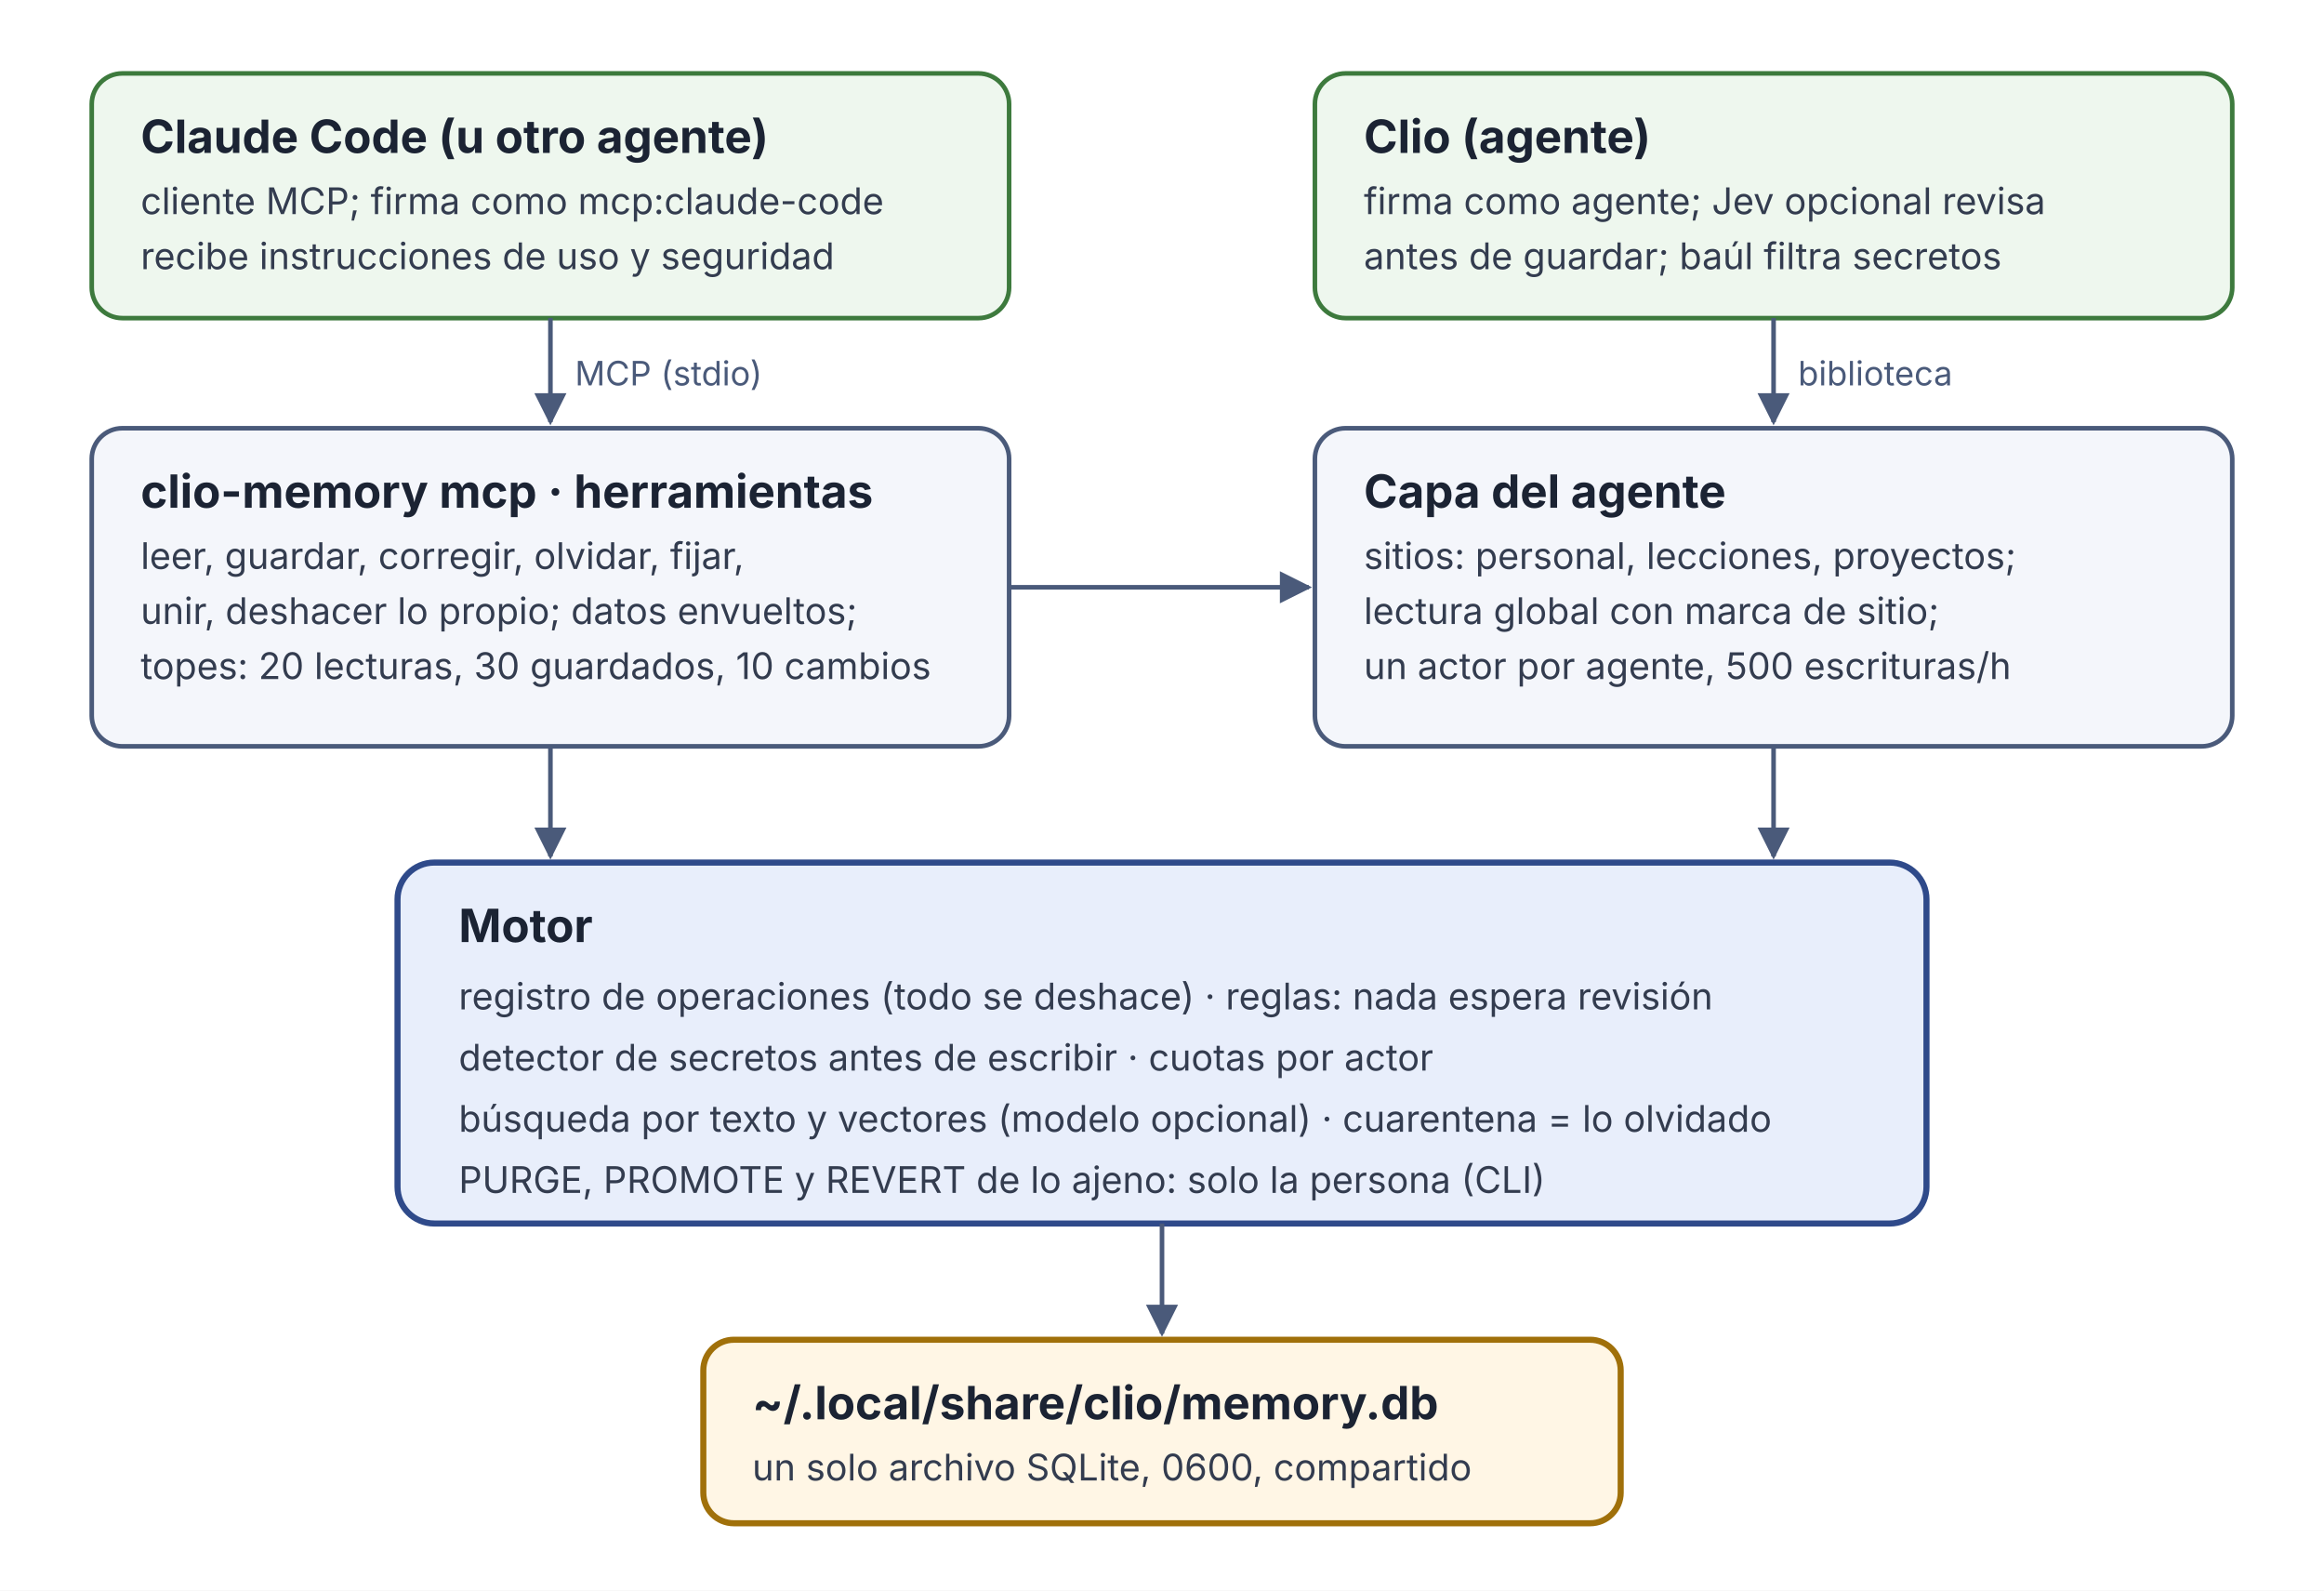
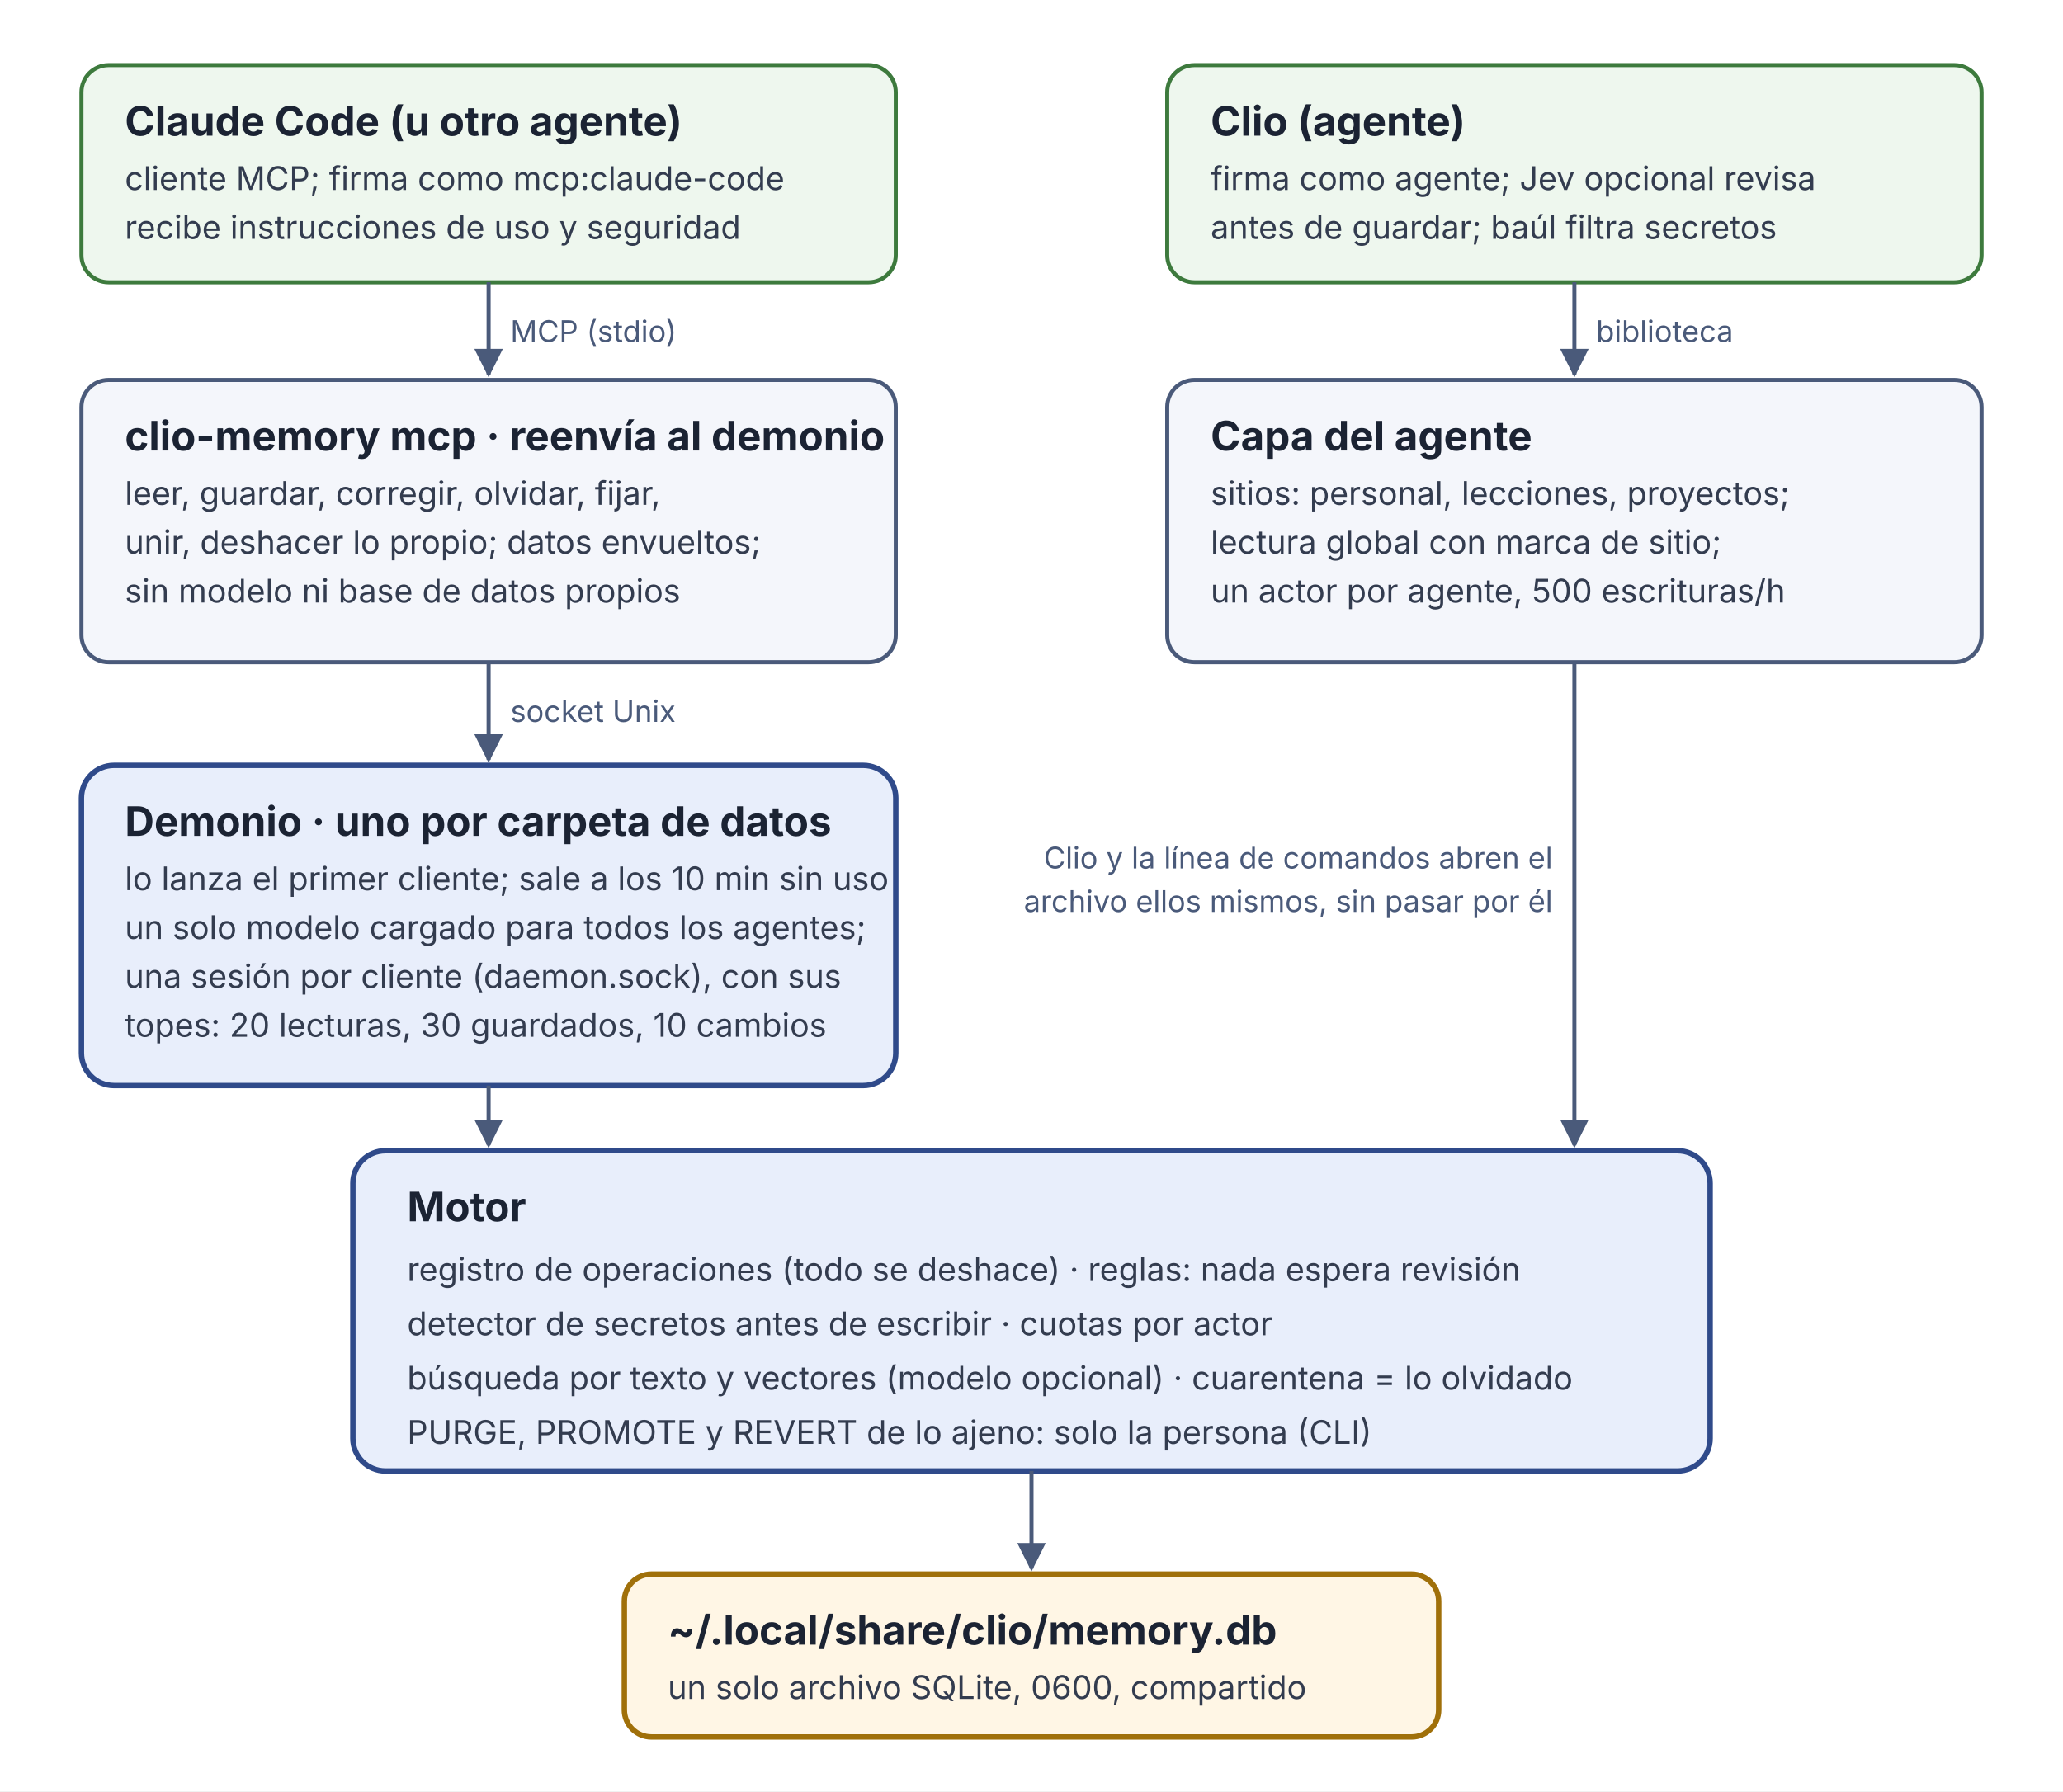
- <svg xmlns="http://www.w3.org/2000/svg" viewBox="0 0 760 520" font-family="system-ui, -apple-system, Segoe UI, sans-serif" role="img" aria-labelledby="t d">
+ <svg xmlns="http://www.w3.org/2000/svg" viewBox="0 0 760 660" font-family="system-ui, -apple-system, Segoe UI, sans-serif" role="img" aria-labelledby="t d">
  <style>
    .bg { fill: #ffffff; }
    .box { fill: #f4f6fb; stroke: #4a5a7a; stroke-width: 1.5; }
    .core { fill: #e8eefb; stroke: #2f4a8a; stroke-width: 2; }
    .file { fill: #fff6e5; stroke: #a0700a; stroke-width: 2; }
    .ext { fill: #eef7ee; stroke: #3d7a3d; stroke-width: 1.5; }
    .h { font-size: 15px; font-weight: 700; fill: #1b2333; }
    .s { font-size: 12px; fill: #333c4f; }
    .ln { stroke: #4a5a7a; stroke-width: 1.5; fill: none; }
    .lab { font-size: 11px; fill: #4a5a7a; }
    @media (prefers-color-scheme: dark) {
      .bg { fill: #14171f; }
      .box { fill: #1d2230; stroke: #8fa0c8; }
      .core { fill: #1d2840; stroke: #9db4ee; }
      .file { fill: #2e2614; stroke: #e0b04a; }
      .ext { fill: #1b2a1d; stroke: #7cc27c; }
      .h { fill: #eef1f8; }
      .s { fill: #c8cfdd; }
      .ln { stroke: #8fa0c8; }
      .lab { fill: #8fa0c8; }
    }
  </style>
  <defs>
    <marker id="a" viewBox="0 0 10 10" refX="9" refY="5" markerWidth="7" markerHeight="7" orient="auto-start-reverse">
      <path d="M0 0 L10 5 L0 10 z" fill="#4a5a7a" />
    </marker>
  </defs>
-   <rect class="bg" width="760" height="520" />
+   <rect class="bg" width="760" height="660" />
  <rect class="ext" x="30" y="24" width="300" height="80" rx="10" />
  <text class="h" x="46" y="50">Claude Code (u otro agente)</text>
  <text class="s" x="46" y="70">cliente MCP; firma como mcp:claude-code</text>
  <text class="s" x="46" y="88">recibe instrucciones de uso y seguridad</text>
  <rect class="ext" x="430" y="24" width="300" height="80" rx="10" />
  <text class="h" x="446" y="50">Clio (agente)</text>
  <text class="s" x="446" y="70">firma como agente; Jev opcional revisa</text>
  <text class="s" x="446" y="88">antes de guardar; baúl filtra secretos</text>
  <rect class="box" x="30" y="140" width="300" height="104" rx="10" />
-   <text class="h" x="46" y="166">clio-memory mcp · herramientas</text>
+   <text class="h" x="46" y="166">clio-memory mcp · reenvía al demonio</text>
  <text class="s" x="46" y="186">leer, guardar, corregir, olvidar, fijar,</text>
  <text class="s" x="46" y="204">unir, deshacer lo propio; datos envueltos;</text>
-   <text class="s" x="46" y="222">topes: 20 lecturas, 30 guardados, 10 cambios</text>
+   <text class="s" x="46" y="222">sin modelo ni base de datos propios</text>
  <rect class="box" x="430" y="140" width="300" height="104" rx="10" />
  <text class="h" x="446" y="166">Capa del agente</text>
  <text class="s" x="446" y="186">sitios: personal, lecciones, proyectos;</text>
  <text class="s" x="446" y="204">lectura global con marca de sitio;</text>
  <text class="s" x="446" y="222">un actor por agente, 500 escrituras/h</text>
-   <rect class="core" x="130" y="282" width="500" height="118" rx="12" />
-   <text class="h" x="150" y="308">Motor</text>
-   <text class="s" x="150" y="330">registro de operaciones (todo se deshace) · reglas: nada espera revisión</text>
-   <text class="s" x="150" y="350">detector de secretos antes de escribir · cuotas por actor</text>
-   <text class="s" x="150" y="370">búsqueda por texto y vectores (modelo opcional) · cuarentena = lo olvidado</text>
-   <text class="s" x="150" y="390">PURGE, PROMOTE y REVERT de lo ajeno: solo la persona (CLI)</text>
-   <rect class="file" x="230" y="438" width="300" height="60" rx="10" />
-   <text class="h" x="246" y="464">~/.local/share/clio/memory.db</text>
-   <text class="s" x="246" y="484">un solo archivo SQLite, 0600, compartido</text>
+   <rect class="core" x="30" y="282" width="300" height="118" rx="12" />
+   <text class="h" x="46" y="308">Demonio · uno por carpeta de datos</text>
+   <text class="s" x="46" y="328">lo lanza el primer cliente; sale a los 10 min sin uso</text>
+   <text class="s" x="46" y="346">un solo modelo cargado para todos los agentes;</text>
+   <text class="s" x="46" y="364">una sesión por cliente (daemon.sock), con sus</text>
+   <text class="s" x="46" y="382">topes: 20 lecturas, 30 guardados, 10 cambios</text>
+   <text class="lab" x="572" y="320" text-anchor="end">Clio y la línea de comandos abren el</text>
+   <text class="lab" x="572" y="336" text-anchor="end">archivo ellos mismos, sin pasar por él</text>
+   <rect class="core" x="130" y="424" width="500" height="118" rx="12" />
+   <text class="h" x="150" y="450">Motor</text>
+   <text class="s" x="150" y="472">registro de operaciones (todo se deshace) · reglas: nada espera revisión</text>
+   <text class="s" x="150" y="492">detector de secretos antes de escribir · cuotas por actor</text>
+   <text class="s" x="150" y="512">búsqueda por texto y vectores (modelo opcional) · cuarentena = lo olvidado</text>
+   <text class="s" x="150" y="532">PURGE, PROMOTE y REVERT de lo ajeno: solo la persona (CLI)</text>
+   <rect class="file" x="230" y="580" width="300" height="60" rx="10" />
+   <text class="h" x="246" y="606">~/.local/share/clio/memory.db</text>
+   <text class="s" x="246" y="626">un solo archivo SQLite, 0600, compartido</text>
  <path class="ln" d="M180 104 V138" marker-end="url(#a)" />
  <text class="lab" x="188" y="126">MCP (stdio)</text>
  <path class="ln" d="M580 104 V138" marker-end="url(#a)" />
  <text class="lab" x="588" y="126">biblioteca</text>
-   <path class="ln" d="M330 192 H428" marker-end="url(#a)" />
-   <path class="ln" d="M580 244 V280" marker-end="url(#a)" />
  <path class="ln" d="M180 244 V280" marker-end="url(#a)" />
-   <path class="ln" d="M380 400 V436" marker-end="url(#a)" />
+   <text class="lab" x="188" y="266">socket Unix</text>
+   <path class="ln" d="M180 400 V422" marker-end="url(#a)" />
+   <path class="ln" d="M580 244 V422" marker-end="url(#a)" />
+   <path class="ln" d="M380 542 V578" marker-end="url(#a)" />
</svg>
